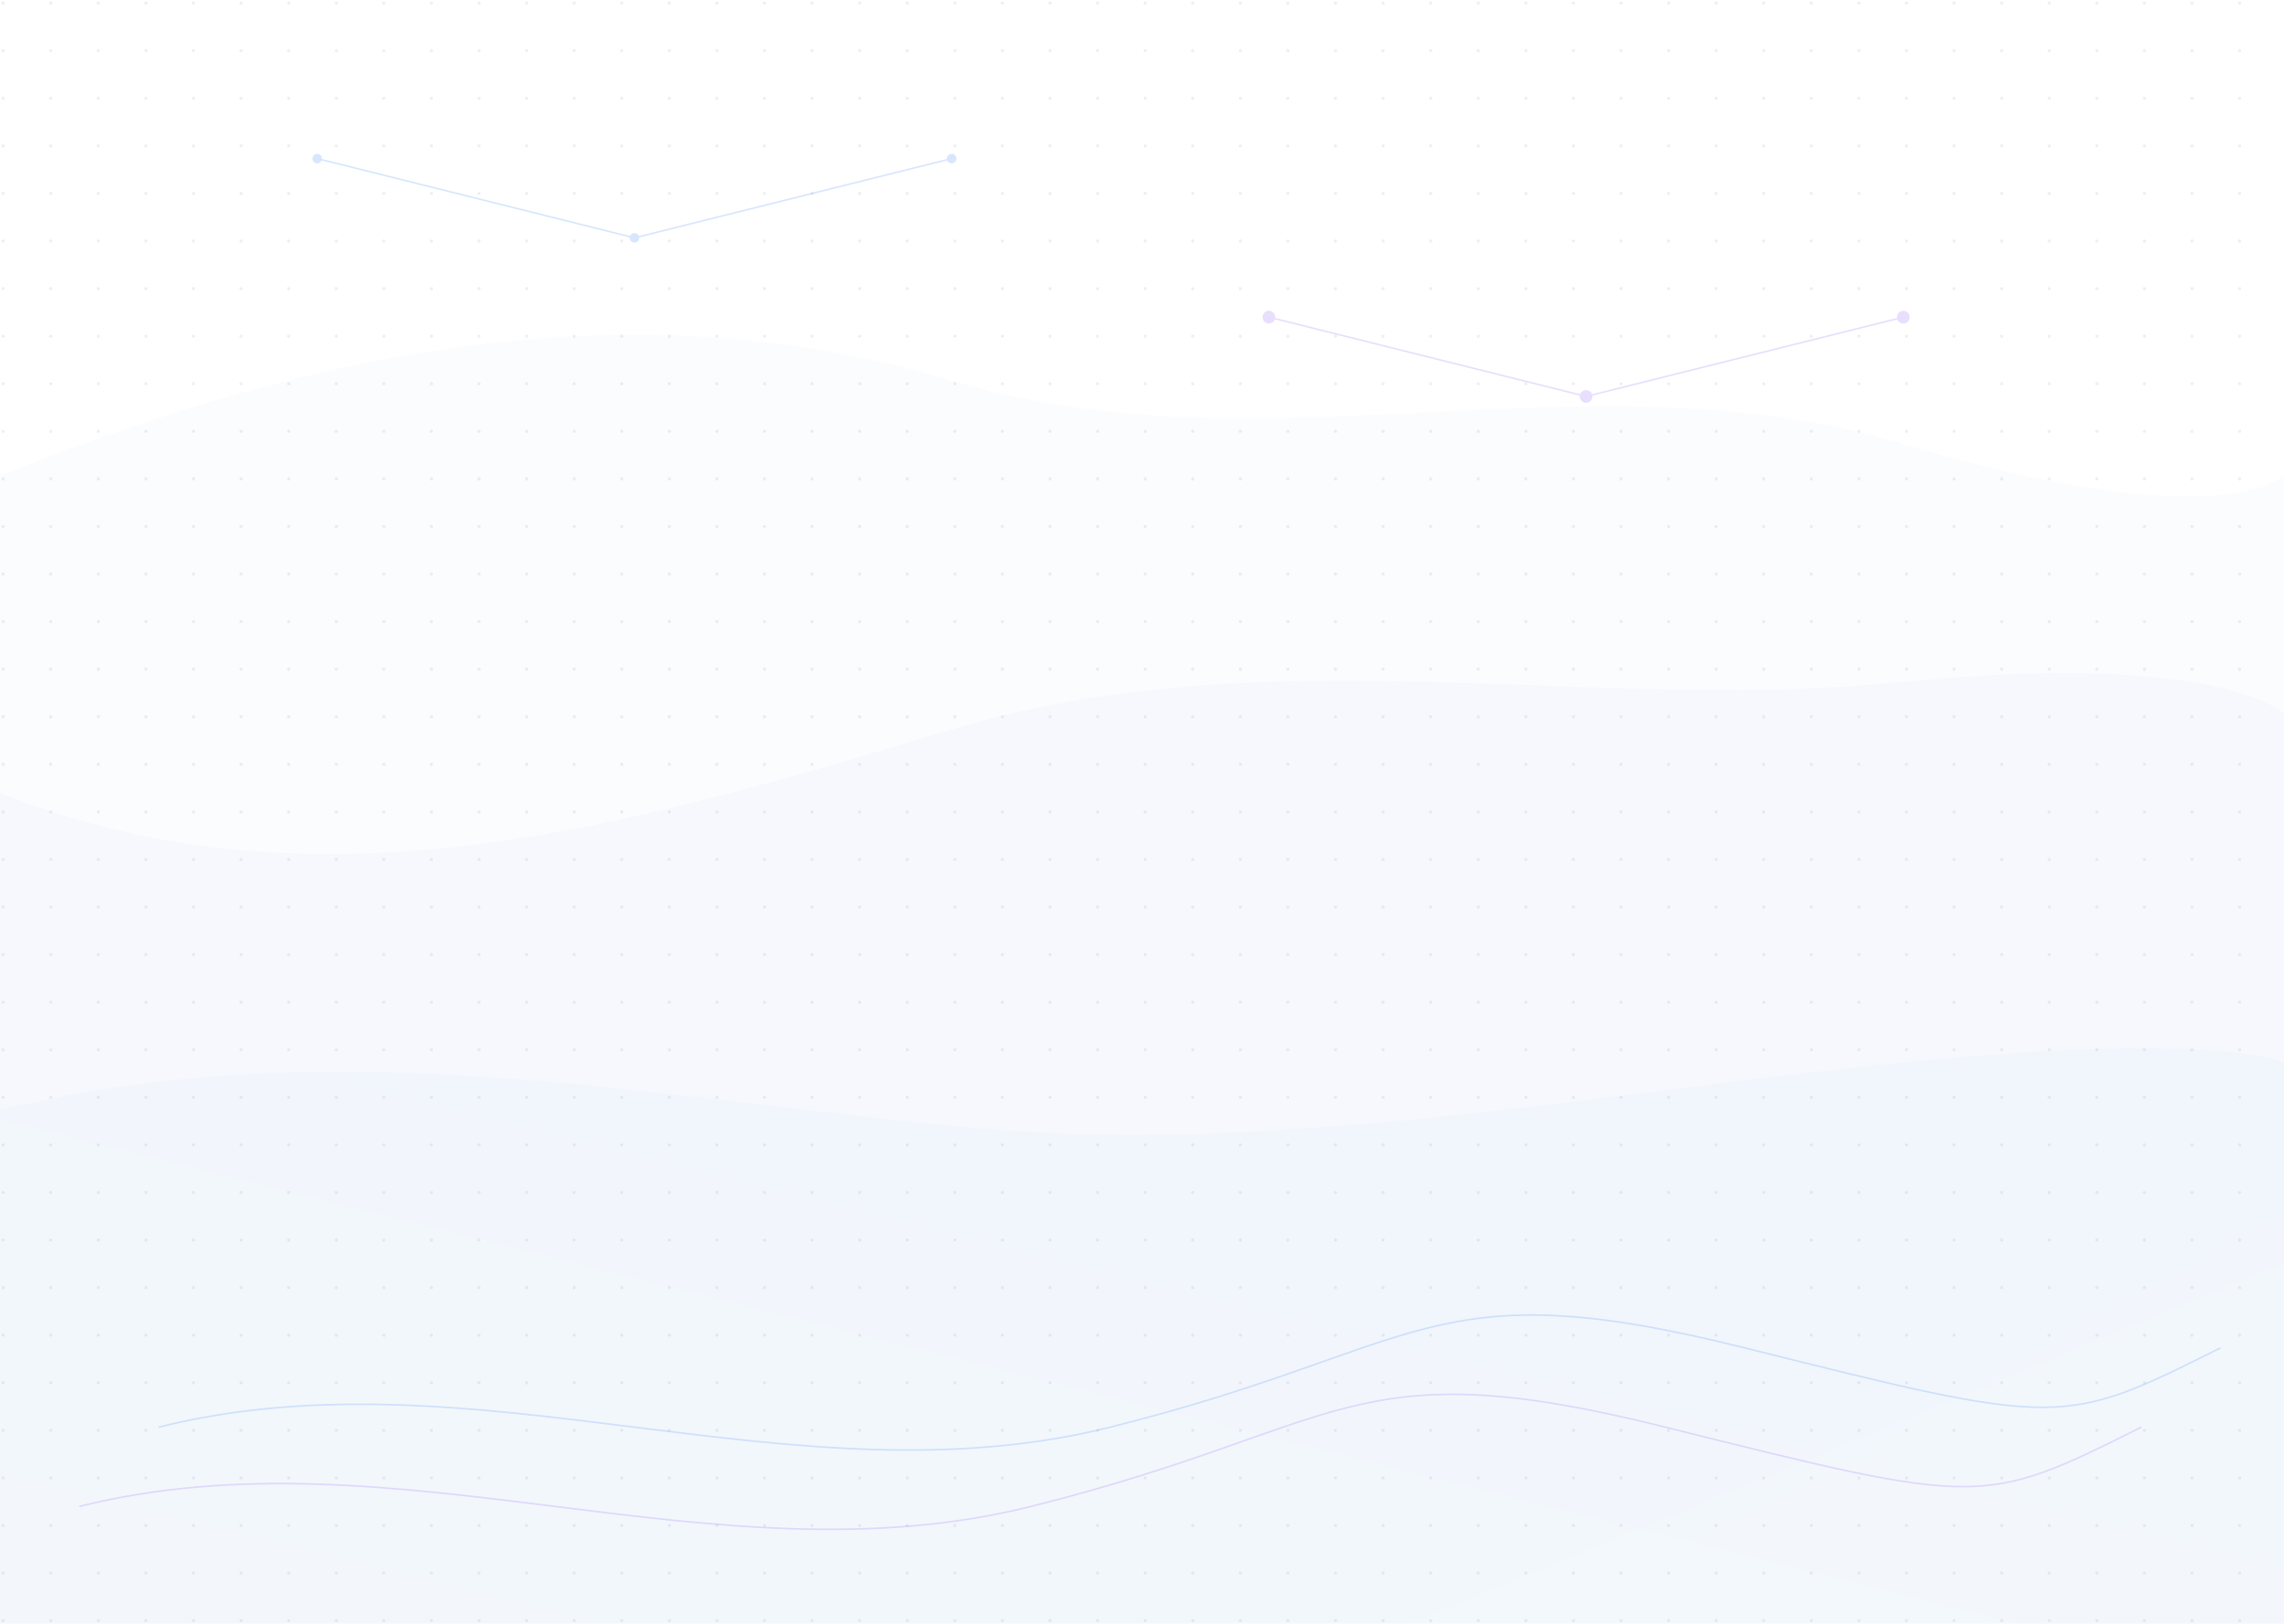
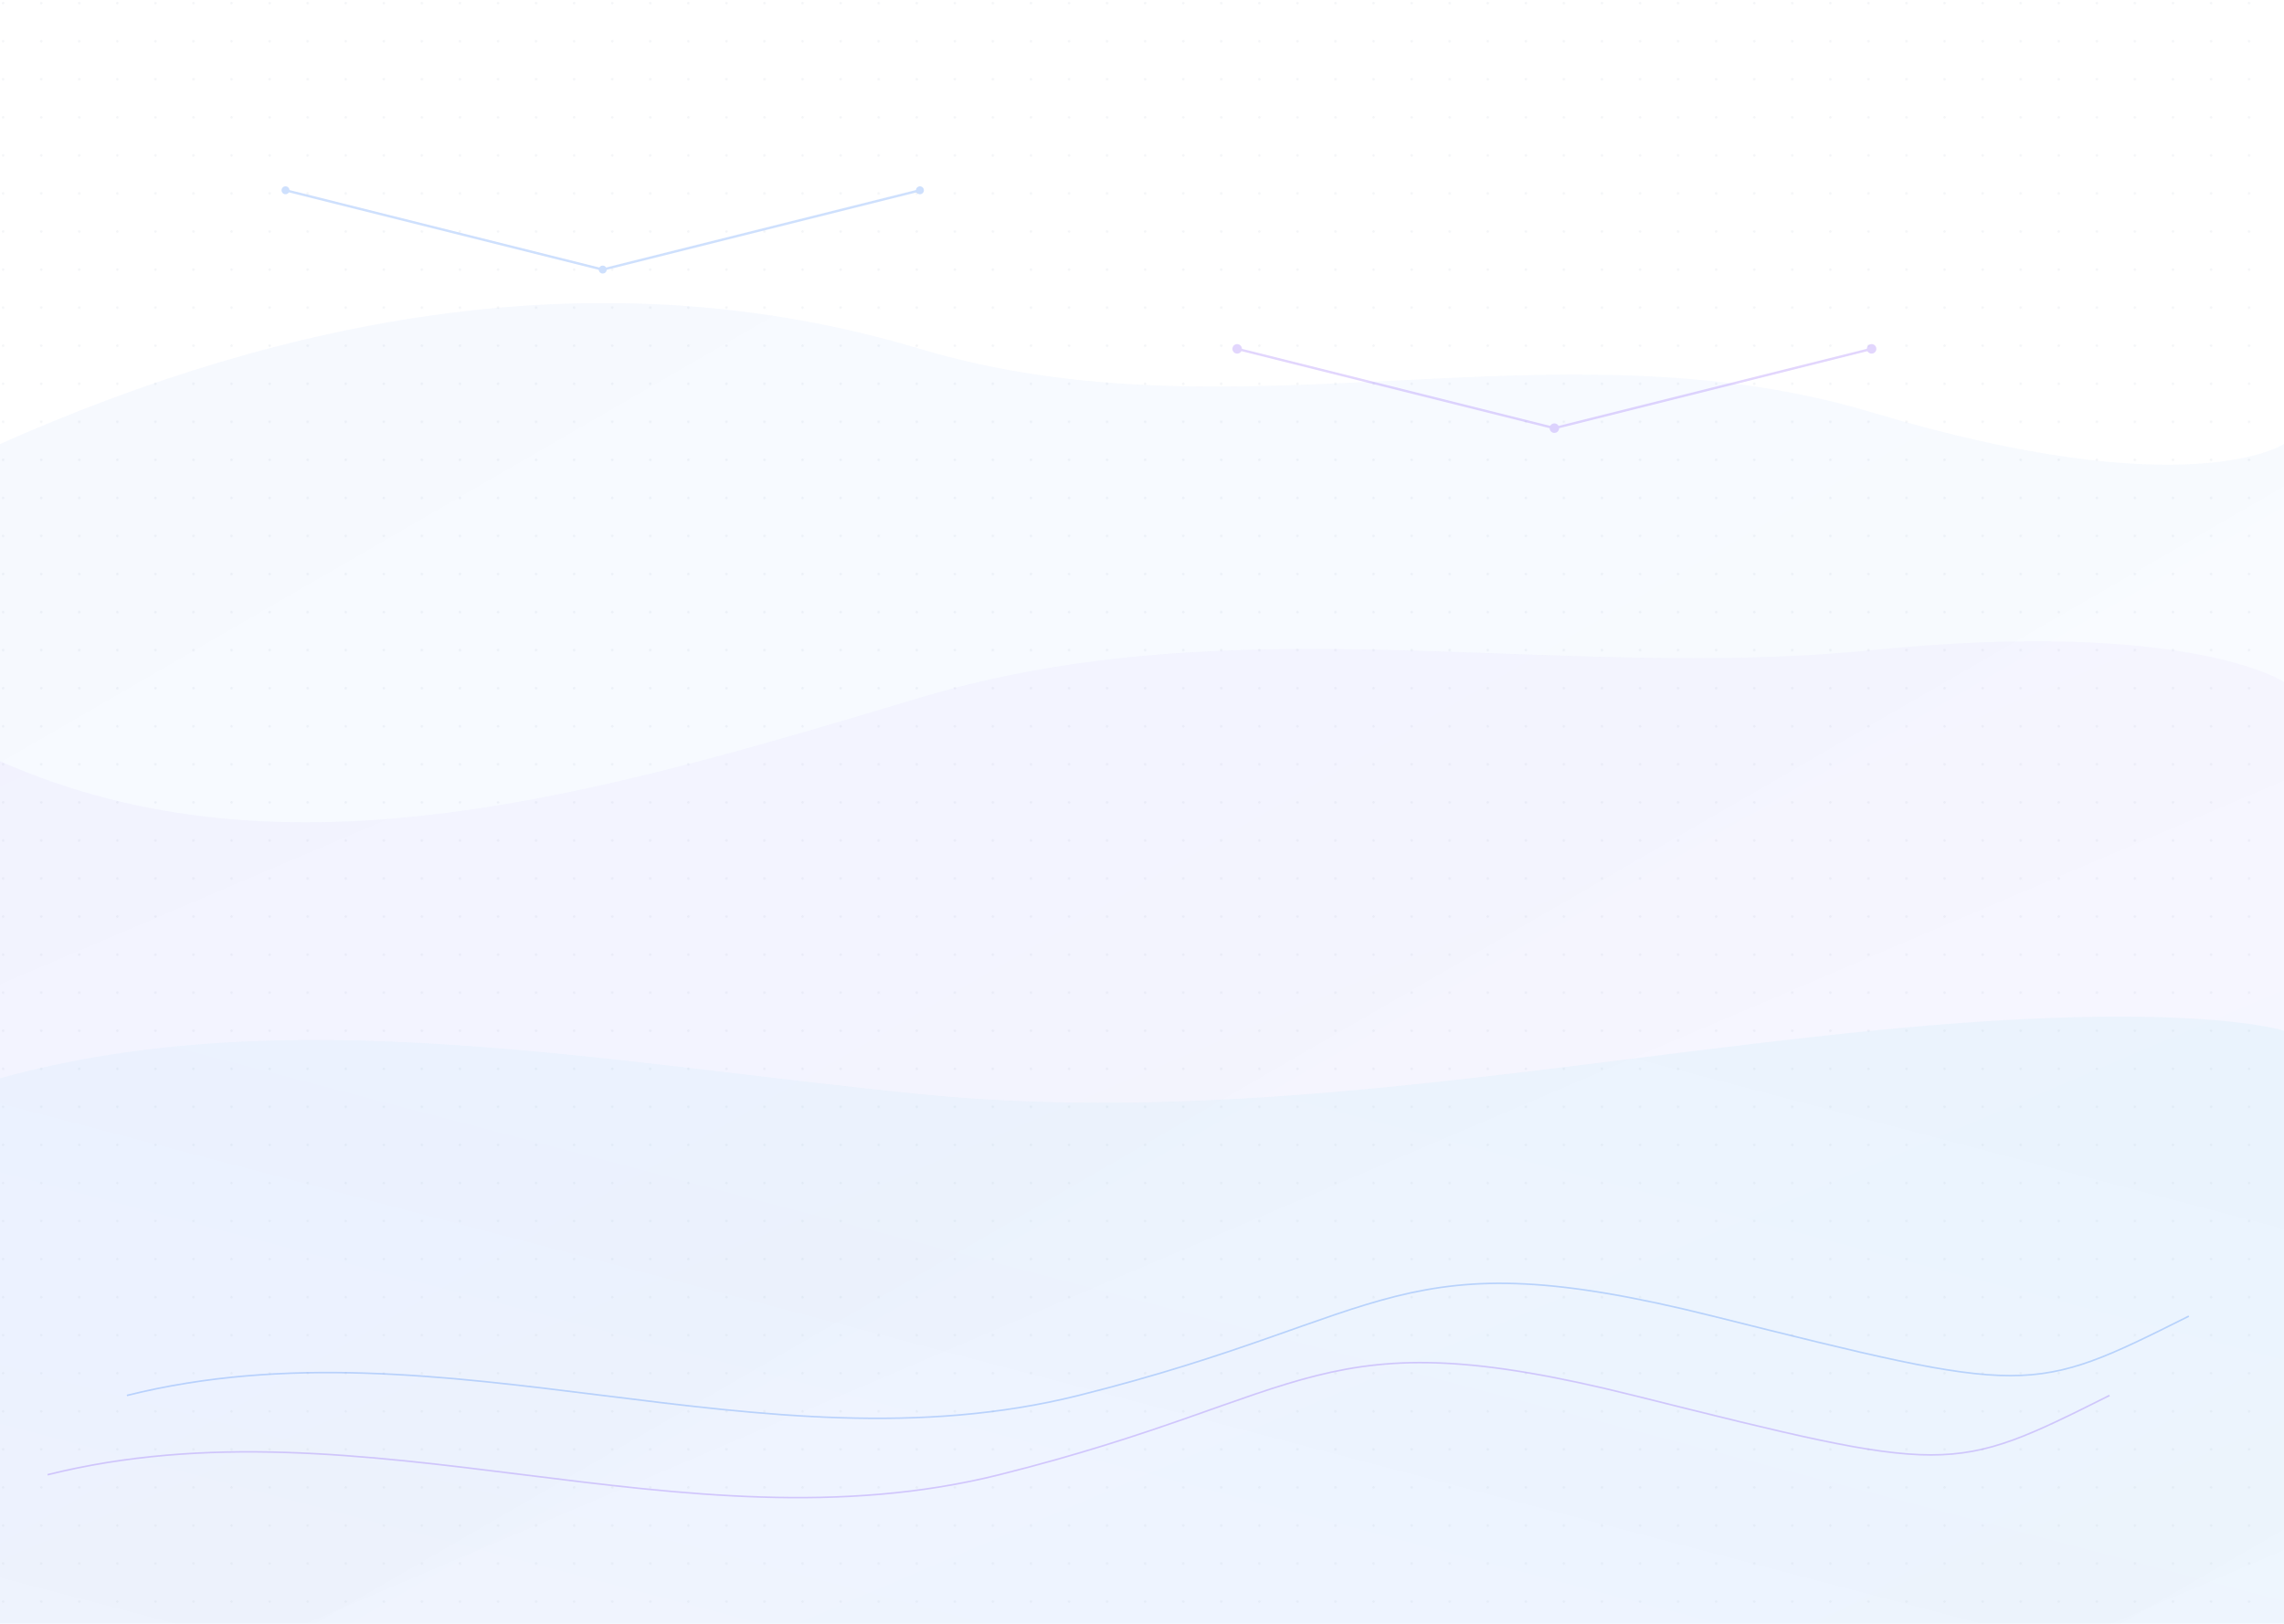
<svg xmlns="http://www.w3.org/2000/svg" width="100%" height="100%" viewBox="0 0 1440 1024">
  <defs>
-     <linearGradient id="gradientBlue" x1="0%" y1="0%" x2="100%" y2="100%">
-       <stop offset="0%" stop-color="#3b82f6" stop-opacity="0.05" />
-       <stop offset="100%" stop-color="#60a5fa" stop-opacity="0.05" />
+     <linearGradient id="lightGradientBlue" x1="0%" y1="0%" x2="100%" y2="100%">
+       <stop offset="0%" stop-color="#3b82f6" stop-opacity="0.08" />
+       <stop offset="100%" stop-color="#60a5fa" stop-opacity="0.06" />
    </linearGradient>
-     <linearGradient id="gradientPurple" x1="0%" y1="0%" x2="100%" y2="100%">
-       <stop offset="0%" stop-color="#8b5cf6" stop-opacity="0.05" />
-       <stop offset="100%" stop-color="#a78bfa" stop-opacity="0.05" />
+     <linearGradient id="lightGradientPurple" x1="0%" y1="0%" x2="100%" y2="100%">
+       <stop offset="0%" stop-color="#8b5cf6" stop-opacity="0.08" />
+       <stop offset="100%" stop-color="#a78bfa" stop-opacity="0.06" />
    </linearGradient>
-     <linearGradient id="gradientCyan" x1="100%" y1="0%" x2="0%" y2="100%">
-       <stop offset="0%" stop-color="#06b6d4" stop-opacity="0.05" />
-       <stop offset="100%" stop-color="#67e8f9" stop-opacity="0.05" />
+     <linearGradient id="lightGradientCyan" x1="100%" y1="0%" x2="0%" y2="100%">
+       <stop offset="0%" stop-color="#06b6d4" stop-opacity="0.08" />
+       <stop offset="100%" stop-color="#67e8f9" stop-opacity="0.06" />
    </linearGradient>
-     <pattern id="dots" width="30" height="30" patternUnits="userSpaceOnUse">
-       <circle cx="2" cy="2" r="1" fill="#94a3b8" opacity="0.3" />
+     <pattern id="lightDots" width="24" height="24" patternUnits="userSpaceOnUse">
+       <circle cx="2" cy="2" r="0.8" fill="#94a3b8" opacity="0.4" />
    </pattern>
-     <filter id="blur" x="-50%" y="-50%" width="200%" height="200%">
-       <feGaussianBlur in="SourceGraphic" stdDeviation="50" result="blur" />
-       <feColorMatrix in="blur" type="matrix" values="1 0 0 0 0  0 1 0 0 0  0 0 1 0 0  0 0 0 18 -7" result="goo" />
+     <filter id="softGlow" x="-50%" y="-50%" width="200%" height="200%">
+       <feGaussianBlur in="SourceGraphic" stdDeviation="40" />
+       <feColorMatrix type="matrix" values="1 0 0 0 0  0 1 0 0 0  0 0 1 0 0  0 0 0 25 -5" />
+     </filter>
+     <filter id="noise" x="0%" y="0%" width="100%" height="100%">
+       <feTurbulence baseFrequency="0.9" numOctaves="4" stitchTiles="stitch" />
+       <feColorMatrix type="saturate" values="0" />
+       <feComponentTransfer>
+         <feFuncA type="discrete" tableValues="0 0 0 0.1 0" />
+       </feComponentTransfer>
    </filter>
  </defs>
  <rect width="100%" height="100%" fill="transparent" />
-   <rect width="100%" height="100%" fill="url(#dots)" opacity="0.3" />
-   <path d="M0,300 C200,220 400,180 600,240 C800,300 1000,220 1200,280 C1400,340 1440,300 1440,300 V1024 H0 V300 Z" fill="url(#gradientBlue)" opacity="0.5" />
-   <path d="M0,500 C200,580 400,520 600,460 C800,400 1000,450 1200,430 C1400,410 1440,450 1440,450 V1024 H0 V500 Z" fill="url(#gradientPurple)" opacity="0.5" />
-   <path d="M0,700 C200,650 400,690 600,710 C800,730 1000,690 1200,670 C1400,650 1440,670 1440,670 V1024 H0 V700 Z" fill="url(#gradientCyan)" opacity="0.5" />
-   <g opacity="0.2">
-     <line x1="200" y1="100" x2="400" y2="150" stroke="#3b82f6" stroke-width="1" />
-     <line x1="400" y1="150" x2="600" y2="100" stroke="#3b82f6" stroke-width="1" />
-     <line x1="800" y1="200" x2="1000" y2="250" stroke="#8b5cf6" stroke-width="1" />
-     <line x1="1000" y1="250" x2="1200" y2="200" stroke="#8b5cf6" stroke-width="1" />
-     <circle cx="200" cy="100" r="3" fill="#3b82f6" />
-     <circle cx="400" cy="150" r="3" fill="#3b82f6" />
-     <circle cx="600" cy="100" r="3" fill="#3b82f6" />
-     <circle cx="800" cy="200" r="4" fill="#8b5cf6" />
-     <circle cx="1000" cy="250" r="4" fill="#8b5cf6" />
-     <circle cx="1200" cy="200" r="4" fill="#8b5cf6" />
+   <rect width="100%" height="100%" fill="url(#lightDots)" opacity="0.25" />
+   <path d="M0,280 C180,200 380,160 580,220 C780,280 980,200 1180,260 C1380,320 1440,280 1440,280 V1024 H0 V280 Z" fill="url(#lightGradientBlue)" opacity="0.6" />
+   <path d="M0,480 C180,560 380,500 580,440 C780,380 980,430 1180,410 C1380,390 1440,430 1440,430 V1024 H0 V480 Z" fill="url(#lightGradientPurple)" opacity="0.6" />
+   <path d="M0,680 C180,630 380,670 580,690 C780,710 980,670 1180,650 C1380,630 1440,650 1440,650 V1024 H0 V680 Z" fill="url(#lightGradientCyan)" opacity="0.6" />
+   <g opacity="0.25">
+     <line x1="180" y1="120" x2="380" y2="170" stroke="#3b82f6" stroke-width="1.5" stroke-linecap="round" />
+     <line x1="380" y1="170" x2="580" y2="120" stroke="#3b82f6" stroke-width="1.5" stroke-linecap="round" />
+     <line x1="780" y1="220" x2="980" y2="270" stroke="#8b5cf6" stroke-width="1.5" stroke-linecap="round" />
+     <line x1="980" y1="270" x2="1180" y2="220" stroke="#8b5cf6" stroke-width="1.5" stroke-linecap="round" />
+     <circle cx="180" cy="120" r="2.5" fill="#3b82f6" />
+     <circle cx="380" cy="170" r="2.5" fill="#3b82f6" />
+     <circle cx="580" cy="120" r="2.5" fill="#3b82f6" />
+     <circle cx="780" cy="220" r="3" fill="#8b5cf6" />
+     <circle cx="980" cy="270" r="3" fill="#8b5cf6" />
+     <circle cx="1180" cy="220" r="3" fill="#8b5cf6" />
  </g>
-   <path d="M100,900 C300,850 500,950 700,900 S900,800 1100,850 S1300,900 1400,850" stroke="#3b82f6" stroke-width="1" fill="none" opacity="0.2" />
-   <path d="M50,950 C250,900 450,1000 650,950 S850,850 1050,900 S1250,950 1350,900" stroke="#8b5cf6" stroke-width="1" fill="none" opacity="0.2" />
-   <g filter="url(#blur)">
-     <circle cx="200" cy="200" r="100" fill="#3b82f6" opacity="0.1" />
-     <circle cx="1200" cy="400" r="150" fill="#8b5cf6" opacity="0.1" />
-     <circle cx="600" cy="800" r="120" fill="#06b6d4" opacity="0.1" />
+   <path d="M80,880 C280,830 480,930 680,880 S880,780 1080,830 S1280,880 1380,830" stroke="#3b82f6" stroke-width="1" fill="none" opacity="0.3" />
+   <path d="M30,930 C230,880 430,980 630,930 S830,830 1030,880 S1230,930 1330,880" stroke="#8b5cf6" stroke-width="1" fill="none" opacity="0.3" />
+   <g filter="url(#softGlow)">
+     <circle cx="180" cy="180" r="80" fill="#3b82f6" opacity="0.12" />
+     <circle cx="1180" cy="380" r="120" fill="#8b5cf6" opacity="0.12" />
+     <circle cx="580" cy="780" r="100" fill="#06b6d4" opacity="0.12" />
  </g>
-   <rect width="100%" height="100%" fill="url(#dots)" opacity="0.3" />
+   <rect width="100%" height="100%" fill="url(#noise)" opacity="0.03" />
</svg>
